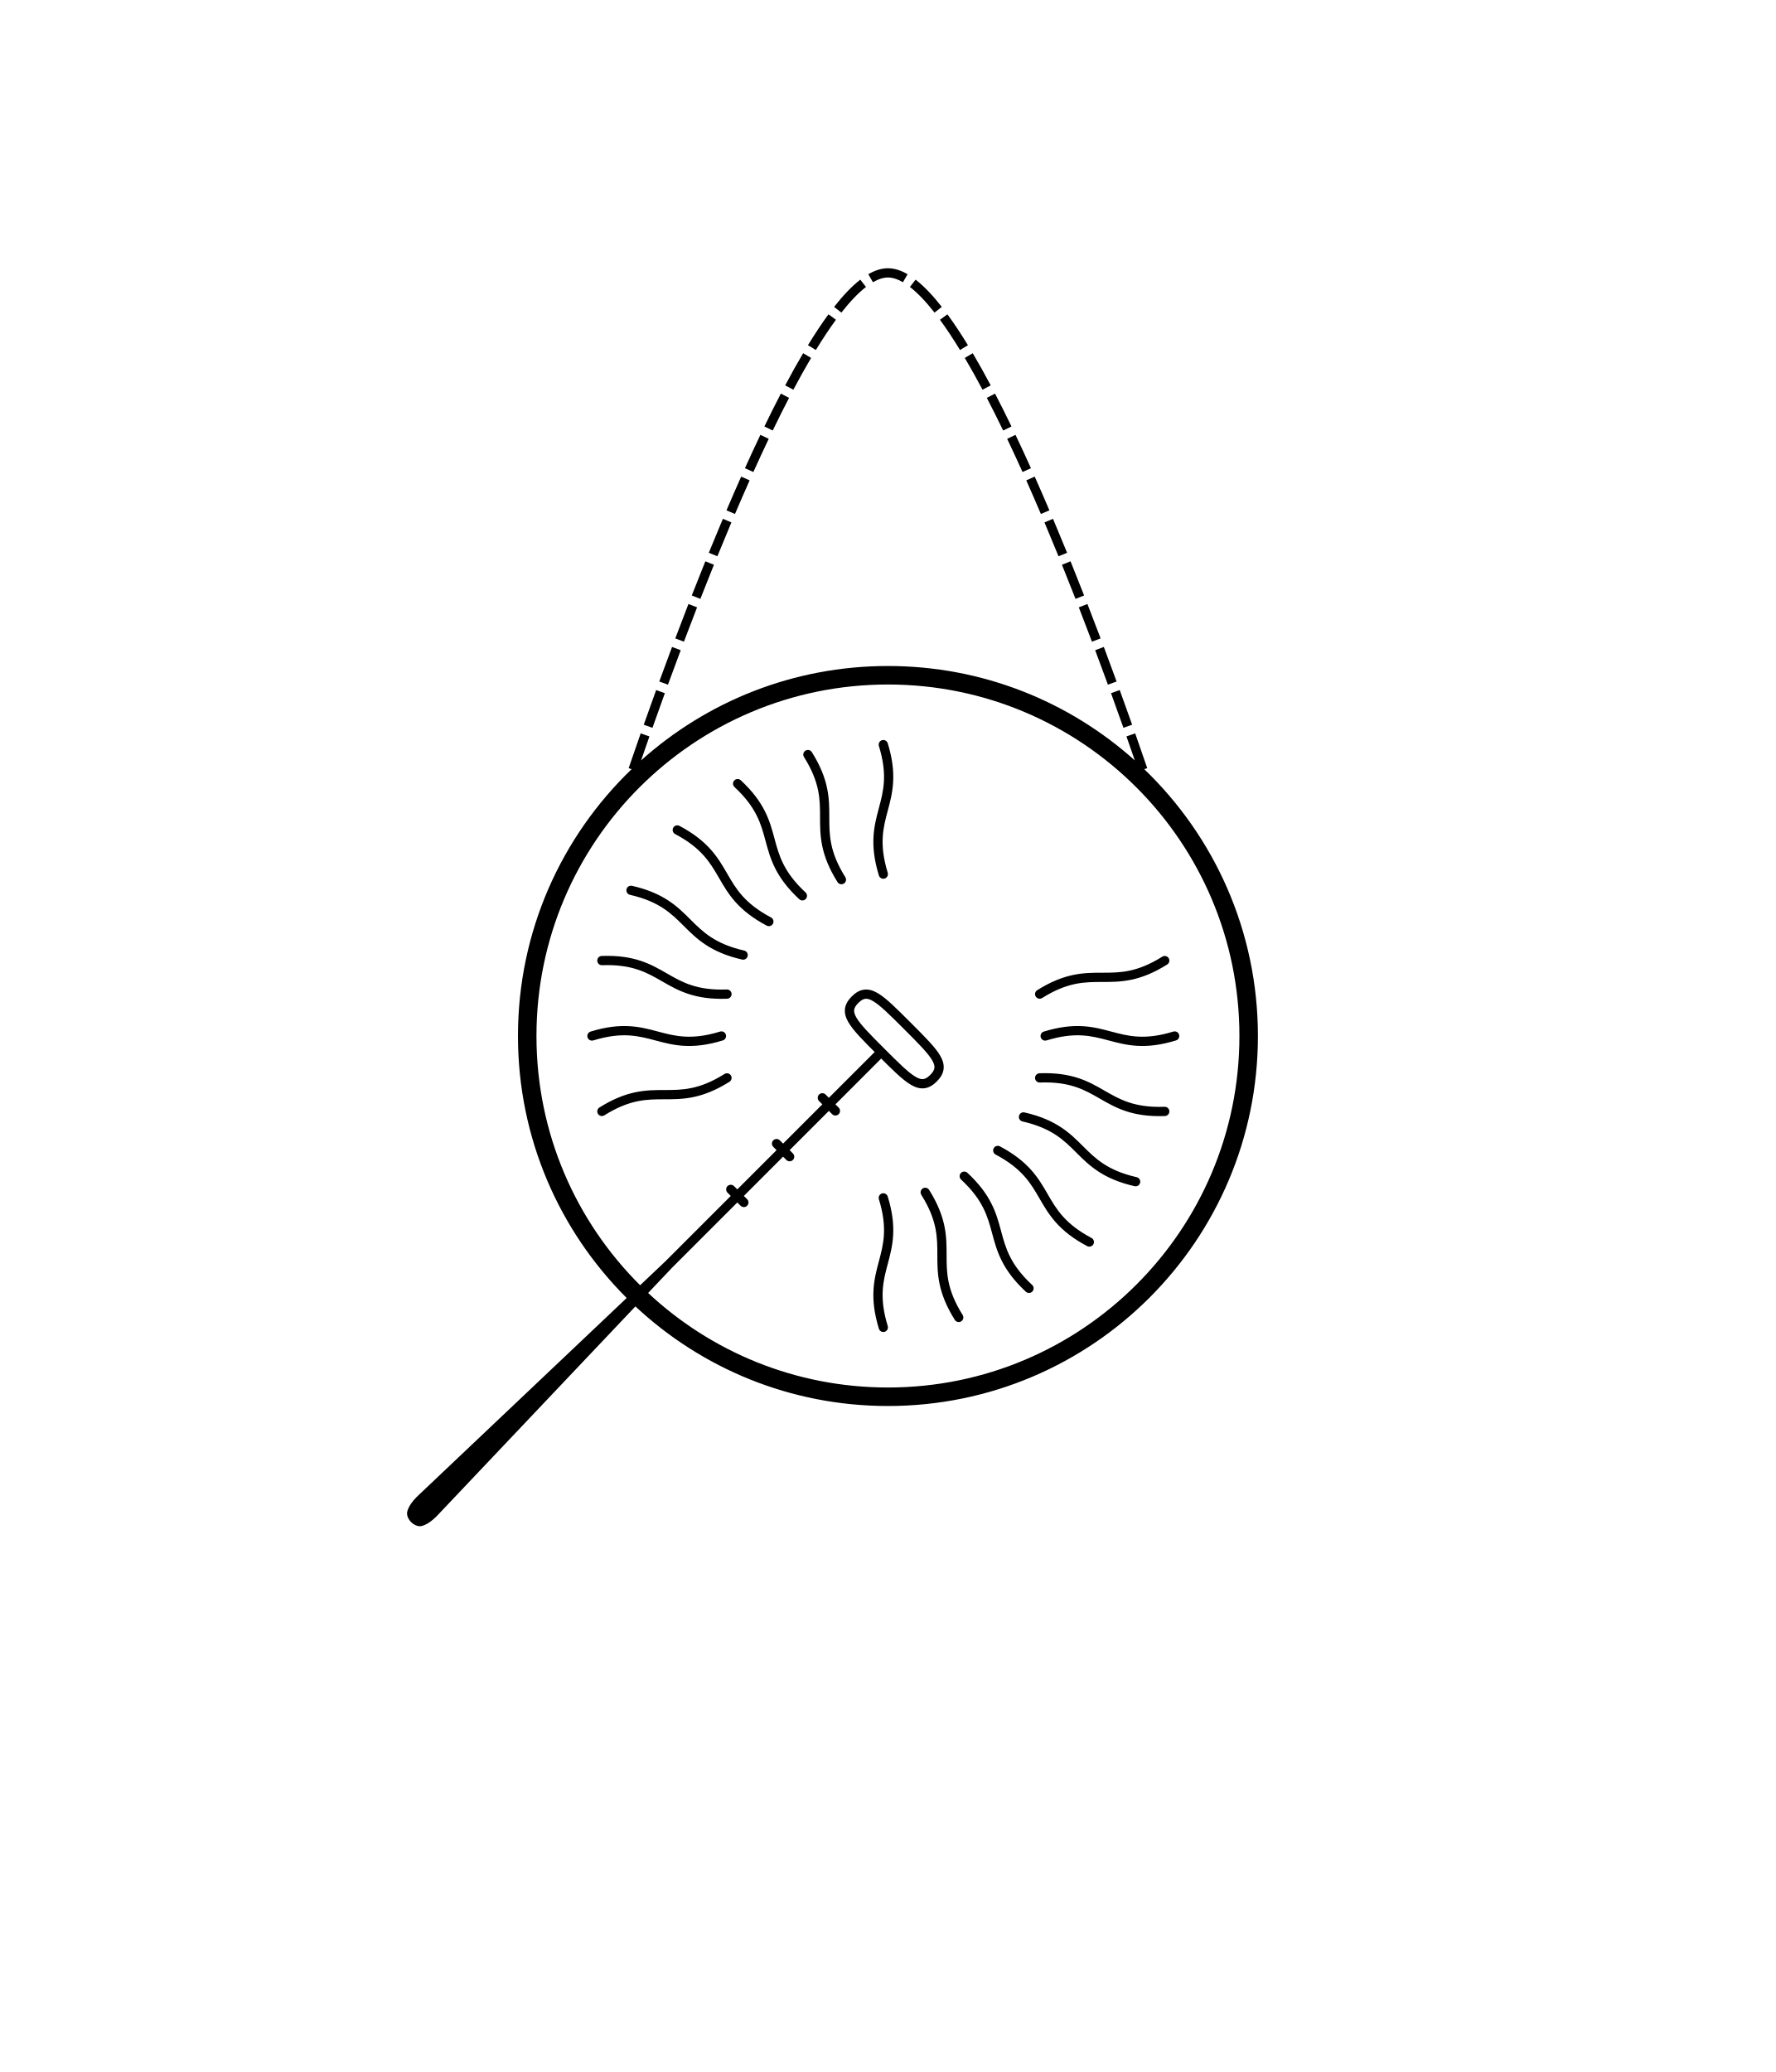
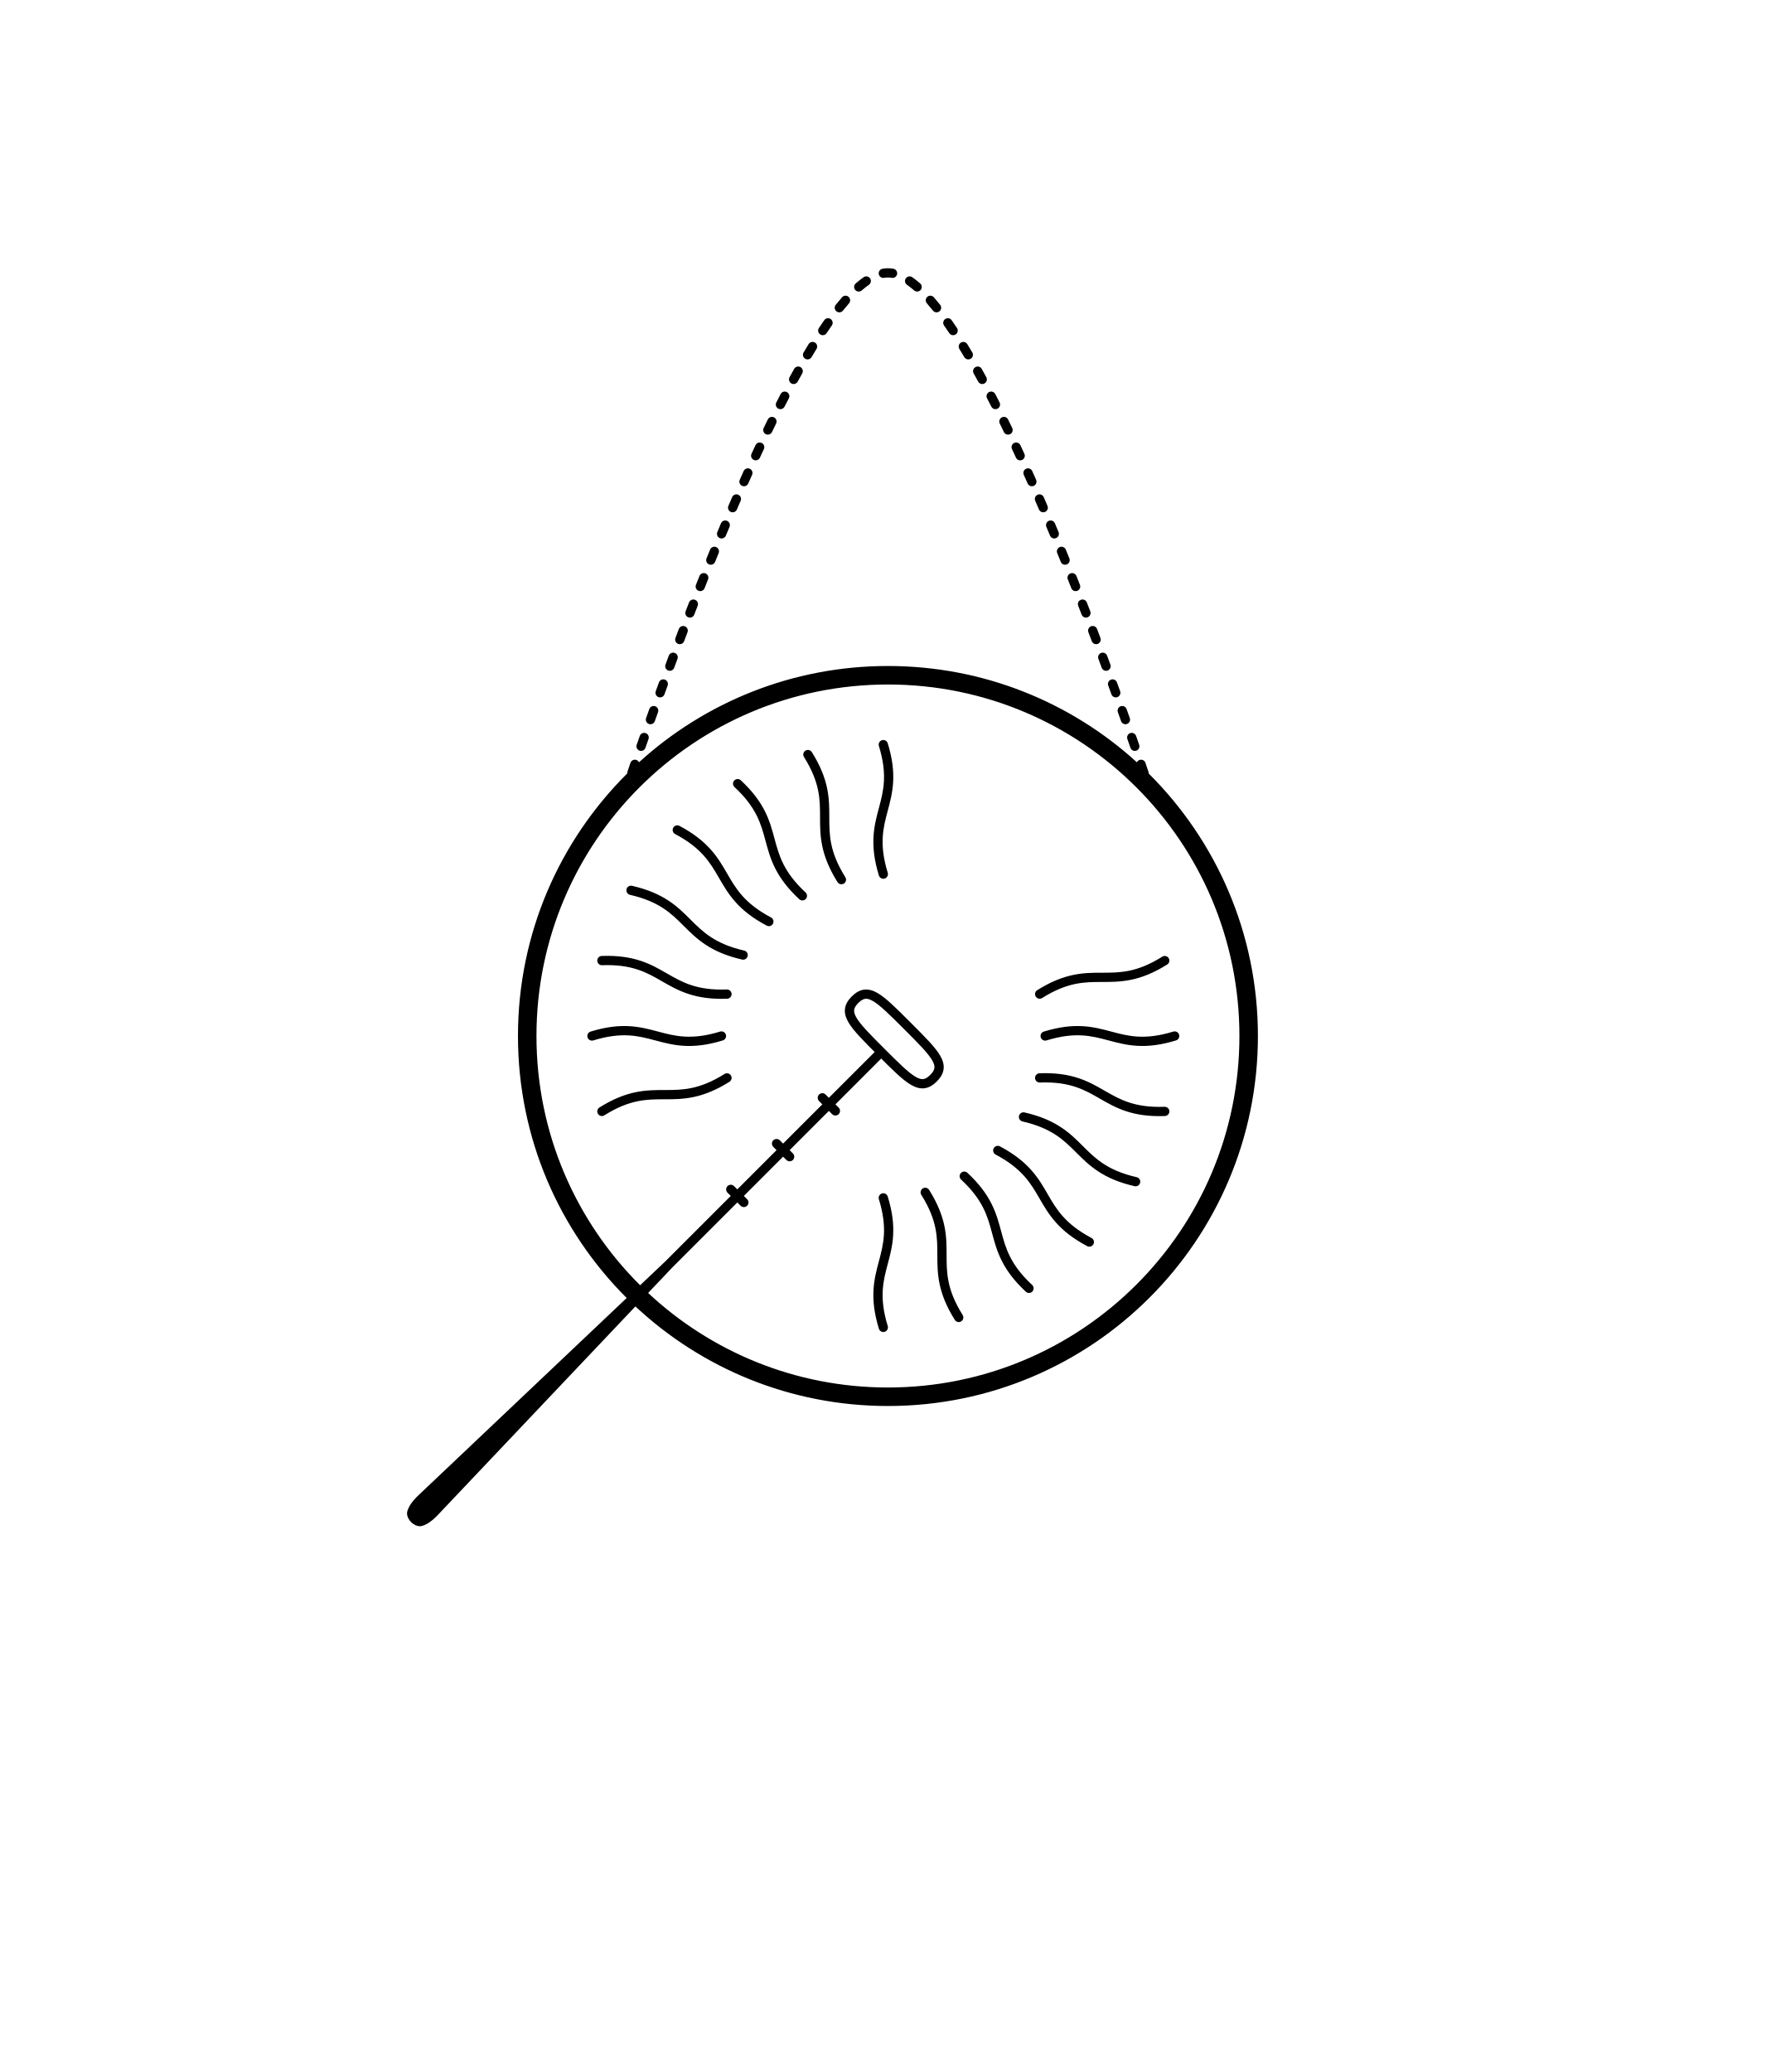
<svg xmlns="http://www.w3.org/2000/svg" width="192" height="224" viewBox="0 0 192 224" fill="none">
-   <path fill-rule="evenodd" clip-rule="evenodd" d="M96 30C95.517 30 94.978 30.163 94.378 30.511L93.877 29.645C94.578 29.238 95.291 29 96 29C96.709 29 97.422 29.238 98.124 29.645L97.622 30.511C97.022 30.163 96.483 30 96 30ZM101.036 33.795C100.104 32.607 99.213 31.67 98.376 31.023L98.988 30.232C99.914 30.948 100.863 31.954 101.823 33.178L101.036 33.795ZM93.624 31.023C92.787 31.67 91.896 32.607 90.964 33.795L90.177 33.178C91.137 31.954 92.086 30.948 93.012 30.232L93.624 31.023ZM103.794 37.839C103.059 36.635 102.333 35.538 101.623 34.57L102.429 33.979C103.16 34.974 103.901 36.096 104.648 37.318L103.794 37.839ZM90.377 34.57C89.667 35.538 88.941 36.635 88.206 37.839L87.353 37.318C88.099 36.096 88.84 34.974 89.571 33.979L90.377 34.57ZM106.227 42.131C105.585 40.922 104.944 39.772 104.308 38.695L105.169 38.187C105.814 39.278 106.462 40.442 107.11 41.662L106.227 42.131ZM87.692 38.695C87.056 39.772 86.415 40.922 85.773 42.131L84.89 41.662C85.538 40.442 86.186 39.278 86.831 38.187L87.692 38.695ZM108.458 46.542C107.87 45.327 107.28 44.147 106.691 43.013L107.578 42.552C108.172 43.695 108.767 44.884 109.358 46.106L108.458 46.542ZM85.31 43.013C84.72 44.147 84.13 45.327 83.543 46.542L82.642 46.106C83.234 44.884 83.828 43.695 84.422 42.552L85.31 43.013ZM110.55 51.028C110.001 49.81 109.446 48.611 108.889 47.44L109.791 47.01C110.352 48.188 110.91 49.394 111.461 50.617L110.55 51.028ZM83.112 47.44C82.554 48.611 82 49.81 81.45 51.028L80.539 50.617C81.091 49.394 81.648 48.188 82.209 47.01L83.112 47.44ZM112.537 55.565C112.017 54.345 111.489 53.131 110.955 51.932L111.868 51.525C112.405 52.729 112.935 53.948 113.457 55.173L112.537 55.565ZM81.046 51.932C80.511 53.131 79.983 54.345 79.463 55.565L78.543 55.173C79.065 53.948 79.596 52.729 80.132 51.525L81.046 51.932ZM114.442 60.137C113.946 58.919 113.439 57.696 112.924 56.477L113.846 56.087C114.362 57.311 114.87 58.538 115.368 59.76L114.442 60.137ZM79.076 56.477C78.561 57.696 78.055 58.919 77.559 60.137L76.632 59.76C77.13 58.538 77.638 57.311 78.155 56.087L79.076 56.477ZM116.279 64.742C115.804 63.527 115.315 62.295 114.814 61.056L115.741 60.681C116.243 61.925 116.734 63.16 117.21 64.377L116.279 64.742ZM77.186 61.056C76.685 62.295 76.196 63.527 75.721 64.742L74.79 64.377C75.266 63.16 75.757 61.925 76.259 60.681L77.186 61.056ZM118.057 69.37C117.601 68.162 117.127 66.922 116.636 65.659L117.568 65.297C118.06 66.563 118.536 67.806 118.993 69.016L118.057 69.37ZM75.364 65.659C74.873 66.922 74.399 68.162 73.943 69.37L73.008 69.016C73.464 67.806 73.94 66.563 74.432 65.297L75.364 65.659ZM119.783 74.018C119.348 72.829 118.888 71.582 118.404 70.292L119.341 69.941C119.825 71.234 120.287 72.483 120.722 73.675L119.783 74.018ZM73.596 70.292C73.112 71.582 72.652 72.829 72.217 74.018L71.278 73.675C71.713 72.483 72.175 71.234 72.66 69.941L73.596 70.292ZM121.459 78.682C121.052 77.531 120.604 76.276 120.119 74.941L121.059 74.6C121.545 75.938 121.994 77.195 122.402 78.348L121.459 78.682ZM71.881 74.941C71.397 76.276 70.948 77.531 70.541 78.682L69.598 78.348C70.006 77.195 70.456 75.938 70.941 74.6L71.881 74.941ZM136 112C136 100.666 131.286 90.433 123.711 83.154L124.034 83.044C123.685 82.021 123.246 80.75 122.731 79.282L121.787 79.614C122.122 80.565 122.423 81.434 122.689 82.205C115.61 75.859 106.256 72 96 72C85.745 72 76.39 75.859 69.311 82.205C69.577 81.434 69.879 80.565 70.213 79.614L69.269 79.282C68.754 80.75 68.315 82.021 67.966 83.044L68.289 83.154C60.714 90.433 56 100.666 56 112C56 123.065 60.493 133.081 67.754 140.323L45.066 161.816C44.006 162.877 44.006 163.584 44.006 163.584C44.006 164.291 44.713 164.998 45.42 164.998C45.42 164.998 46.127 164.998 47.188 163.937L68.697 141.233C75.846 147.912 85.445 152 96 152C118.092 152 136 134.091 136 112ZM70.073 139.781C76.862 146.12 85.978 150 96 150C116.987 150 134 132.987 134 112C134 91.013 116.987 74 96 74C75.013 74 58 91.013 58 112C58 122.532 62.285 132.064 69.207 138.946L71.937 136.36L79.008 129.289L78.654 128.936C78.459 128.74 78.459 128.424 78.654 128.228C78.85 128.033 79.166 128.033 79.362 128.228L79.715 128.582L83.958 124.339L83.604 123.986C83.409 123.791 83.409 123.474 83.604 123.279C83.799 123.083 84.116 123.083 84.311 123.279L84.665 123.632L88.907 119.39L88.554 119.036C88.359 118.841 88.359 118.524 88.554 118.329C88.749 118.134 89.066 118.134 89.261 118.329L89.614 118.682L94.564 113.733L95.271 114.44L90.322 119.39L90.675 119.743C90.87 119.938 90.87 120.255 90.675 120.45C90.48 120.646 90.163 120.646 89.968 120.45L89.614 120.097L85.372 124.339L85.725 124.693C85.921 124.888 85.921 125.205 85.725 125.4C85.53 125.595 85.214 125.595 85.018 125.4L84.665 125.046L80.422 129.289L80.776 129.643C80.971 129.838 80.971 130.155 80.776 130.35C80.581 130.545 80.264 130.545 80.069 130.35L79.715 129.996L72.644 137.067L70.073 139.781ZM64.808 119.729C64.574 119.876 64.503 120.184 64.65 120.418C64.797 120.652 65.105 120.723 65.339 120.576C66.734 119.701 67.884 119.273 68.909 119.06C69.94 118.845 70.862 118.842 71.836 118.841L71.852 118.841C72.814 118.84 73.827 118.839 74.965 118.601C76.116 118.361 77.376 117.885 78.862 116.953C79.096 116.806 79.167 116.497 79.02 116.263C78.873 116.03 78.565 115.959 78.331 116.106C76.936 116.981 75.786 117.409 74.761 117.622C73.73 117.837 72.808 117.84 71.834 117.841L71.818 117.841C70.856 117.842 69.843 117.843 68.705 118.081C67.554 118.32 66.293 118.797 64.808 119.729ZM63.853 111.522C63.589 111.603 63.441 111.883 63.522 112.147C63.604 112.411 63.883 112.559 64.147 112.478C65.721 111.994 66.943 111.878 67.988 111.937C69.039 111.996 69.931 112.232 70.871 112.483L70.887 112.487C71.817 112.735 72.796 112.996 73.957 113.062C75.13 113.128 76.471 112.994 78.147 112.478C78.411 112.397 78.559 112.117 78.478 111.853C78.397 111.589 78.117 111.441 77.853 111.522C76.28 112.006 75.058 112.122 74.013 112.063C72.961 112.004 72.07 111.768 71.129 111.517L71.113 111.513L71.113 111.512C70.184 111.265 69.205 111.004 68.044 110.938C66.87 110.872 65.53 111.006 63.853 111.522ZM65.055 103.347C64.779 103.357 64.564 103.589 64.574 103.865C64.584 104.141 64.816 104.357 65.092 104.347C66.737 104.286 67.948 104.491 68.942 104.818C69.942 105.147 70.742 105.606 71.585 106.092L71.6 106.1L71.6 106.1C72.433 106.58 73.312 107.086 74.416 107.449C75.532 107.817 76.862 108.035 78.615 107.97C78.891 107.96 79.106 107.728 79.096 107.452C79.086 107.176 78.854 106.961 78.578 106.971C76.933 107.031 75.722 106.827 74.728 106.5C73.728 106.17 72.928 105.711 72.085 105.225L72.07 105.217C71.237 104.737 70.358 104.232 69.254 103.868C68.138 103.5 66.808 103.283 65.055 103.347ZM68.332 95.763C68.063 95.701 67.795 95.869 67.733 96.138C67.671 96.407 67.84 96.676 68.109 96.737C69.714 97.105 70.83 97.615 71.705 98.189C72.586 98.766 73.24 99.416 73.929 100.104L73.941 100.115L73.941 100.116C74.622 100.795 75.339 101.511 76.312 102.147C77.295 102.792 78.523 103.346 80.233 103.737C80.502 103.799 80.77 103.631 80.832 103.361C80.894 103.092 80.725 102.824 80.456 102.763C78.851 102.395 77.735 101.884 76.86 101.311C75.979 100.734 75.325 100.084 74.636 99.396L74.624 99.384C73.943 98.705 73.226 97.989 72.253 97.352C71.27 96.708 70.042 96.154 68.332 95.763ZM73.46 89.284C73.216 89.155 72.914 89.248 72.784 89.492C72.655 89.736 72.748 90.039 72.992 90.168C74.448 90.938 75.394 91.72 76.091 92.501C76.792 93.286 77.255 94.084 77.743 94.926L77.752 94.941C78.234 95.773 78.741 96.65 79.516 97.517C80.299 98.394 81.342 99.247 82.892 100.067C83.136 100.197 83.439 100.104 83.568 99.859C83.697 99.615 83.604 99.313 83.36 99.184C81.905 98.413 80.959 97.631 80.261 96.851C79.56 96.065 79.097 95.268 78.609 94.425L78.601 94.411C78.119 93.579 77.611 92.702 76.837 91.835C76.053 90.958 75.01 90.105 73.46 89.284ZM95.353 129.022C95.617 128.941 95.897 129.089 95.978 129.353C96.494 131.029 96.628 132.37 96.562 133.544C96.496 134.704 96.235 135.684 95.987 136.613L95.983 136.629C95.732 137.57 95.496 138.461 95.437 139.512C95.378 140.557 95.494 141.779 95.978 143.353C96.059 143.617 95.911 143.897 95.647 143.978C95.383 144.059 95.103 143.911 95.022 143.647C94.507 141.971 94.372 140.63 94.439 139.456C94.504 138.296 94.765 137.316 95.013 136.387L95.017 136.371C95.268 135.43 95.504 134.539 95.564 133.487C95.622 132.442 95.507 131.221 95.022 129.647C94.941 129.383 95.089 129.103 95.353 129.022ZM95.353 80.022C95.617 79.941 95.897 80.089 95.978 80.353C96.494 82.029 96.628 83.37 96.562 84.544C96.496 85.704 96.235 86.683 95.988 87.613L95.987 87.613L95.983 87.629C95.732 88.57 95.496 89.461 95.437 90.512C95.378 91.557 95.494 92.779 95.978 94.353C96.059 94.617 95.911 94.897 95.647 94.978C95.383 95.059 95.103 94.911 95.022 94.647C94.507 92.971 94.372 91.63 94.439 90.456C94.504 89.296 94.765 88.316 95.013 87.387L95.017 87.371C95.268 86.43 95.504 85.539 95.564 84.487C95.622 83.442 95.507 82.221 95.022 80.647C94.941 80.383 95.089 80.103 95.353 80.022ZM87.771 81.308C87.624 81.074 87.316 81.003 87.082 81.15C86.848 81.296 86.777 81.605 86.924 81.839C87.799 83.234 88.227 84.384 88.441 85.409C88.656 86.439 88.658 87.362 88.659 88.335L88.659 88.352C88.66 89.314 88.662 90.327 88.899 91.465C89.139 92.616 89.615 93.876 90.547 95.362C90.694 95.596 91.003 95.666 91.237 95.52C91.471 95.373 91.541 95.064 91.394 94.831C90.519 93.436 90.091 92.285 89.878 91.261C89.663 90.23 89.66 89.308 89.659 88.334L89.659 88.318C89.658 87.356 89.657 86.342 89.42 85.204C89.18 84.053 88.703 82.793 87.771 81.308ZM99.764 128.48C99.998 128.333 100.306 128.404 100.453 128.638C101.385 130.124 101.862 131.384 102.102 132.535C102.339 133.673 102.34 134.686 102.341 135.648L102.341 135.665C102.343 136.638 102.345 137.56 102.56 138.591C102.773 139.616 103.202 140.766 104.077 142.161C104.223 142.395 104.153 142.703 103.919 142.85C103.685 142.997 103.376 142.926 103.23 142.692C102.297 141.207 101.821 139.946 101.581 138.795C101.344 137.657 101.343 136.644 101.341 135.682L101.341 135.666C101.34 134.692 101.338 133.77 101.123 132.739C100.909 131.714 100.481 130.564 99.606 129.169C99.459 128.935 99.53 128.627 99.764 128.48ZM80.091 84.354C79.888 84.166 79.572 84.177 79.384 84.38C79.196 84.582 79.208 84.898 79.41 85.086C80.616 86.207 81.327 87.207 81.799 88.142C82.273 89.082 82.514 89.972 82.767 90.912L82.772 90.928C83.022 91.857 83.285 92.835 83.809 93.873C84.339 94.923 85.125 96.017 86.41 97.211C86.612 97.399 86.929 97.387 87.117 97.185C87.305 96.983 87.293 96.666 87.091 96.478C85.885 95.358 85.173 94.357 84.702 93.423C84.227 92.483 83.986 91.593 83.733 90.652L83.729 90.636C83.479 89.708 83.215 88.729 82.692 87.691C82.162 86.642 81.376 85.548 80.091 84.354ZM103.884 126.815C104.072 126.613 104.388 126.601 104.591 126.789C105.876 127.983 106.662 129.077 107.192 130.127C107.715 131.164 107.979 132.143 108.229 133.072L108.229 133.072L108.233 133.088C108.486 134.028 108.727 134.918 109.202 135.858C109.673 136.792 110.384 137.793 111.591 138.913C111.793 139.101 111.805 139.418 111.617 139.62C111.429 139.822 111.112 139.834 110.91 139.646C109.625 138.452 108.839 137.358 108.309 136.309C107.785 135.271 107.522 134.292 107.272 133.363L107.267 133.348C107.014 132.407 106.773 131.517 106.299 130.577C105.827 129.643 105.116 128.642 103.91 127.522C103.708 127.334 103.696 127.017 103.884 126.815ZM107.433 124.14C107.562 123.896 107.865 123.803 108.109 123.932C109.659 124.753 110.701 125.606 111.485 126.483C112.259 127.35 112.767 128.227 113.249 129.059L113.257 129.074C113.745 129.916 114.208 130.714 114.91 131.499C115.607 132.279 116.553 133.062 118.008 133.832C118.252 133.961 118.345 134.264 118.216 134.508C118.087 134.752 117.784 134.845 117.54 134.716C115.99 133.895 114.947 133.042 114.164 132.165C113.39 131.298 112.882 130.421 112.4 129.589L112.392 129.575C111.904 128.732 111.441 127.935 110.739 127.149C110.042 126.369 109.096 125.587 107.641 124.816C107.397 124.687 107.304 124.384 107.433 124.14ZM110.168 120.638C110.23 120.369 110.498 120.201 110.767 120.263C112.477 120.654 113.705 121.208 114.688 121.852C115.661 122.489 116.378 123.205 117.059 123.884L117.071 123.896C117.76 124.584 118.414 125.234 119.295 125.811C120.17 126.384 121.287 126.895 122.892 127.263C123.161 127.324 123.329 127.592 123.267 127.861C123.206 128.131 122.938 128.299 122.668 128.237C120.959 127.846 119.731 127.292 118.747 126.647C117.775 126.011 117.057 125.295 116.376 124.615L116.365 124.604C115.675 123.916 115.022 123.266 114.14 122.689C113.265 122.115 112.149 121.605 110.544 121.237C110.275 121.176 110.107 120.907 110.168 120.638ZM111.904 116.547C111.894 116.272 112.11 116.04 112.386 116.029C114.138 115.965 115.468 116.183 116.585 116.55C117.689 116.914 118.567 117.419 119.401 117.899L119.415 117.908C120.259 118.393 121.058 118.852 122.059 119.182C123.053 119.509 124.263 119.713 125.909 119.653C126.184 119.643 126.416 119.858 126.427 120.134C126.437 120.41 126.221 120.642 125.945 120.652C124.192 120.717 122.863 120.499 121.746 120.132C120.642 119.768 119.764 119.262 118.93 118.782L118.916 118.774C118.072 118.288 117.272 117.829 116.272 117.5C115.278 117.173 114.068 116.968 112.422 117.029C112.146 117.039 111.914 116.823 111.904 116.547ZM112.522 112.147C112.441 111.883 112.589 111.603 112.853 111.522C114.53 111.006 115.87 110.872 117.044 110.938C118.205 111.004 119.184 111.265 120.113 111.513L120.129 111.517C121.07 111.768 121.961 112.004 123.013 112.063C124.058 112.122 125.28 112.006 126.853 111.522C127.117 111.441 127.397 111.589 127.478 111.853C127.559 112.117 127.411 112.397 127.147 112.478C125.471 112.994 124.13 113.128 122.957 113.062C121.796 112.996 120.817 112.735 119.887 112.487L119.871 112.483C118.931 112.232 118.039 111.996 116.988 111.937C115.943 111.878 114.721 111.994 113.147 112.478C112.883 112.559 112.604 112.411 112.522 112.147ZM111.98 107.736C111.834 107.502 111.904 107.194 112.138 107.047C113.624 106.115 114.884 105.638 116.035 105.398C117.173 105.161 118.186 105.16 119.148 105.159L119.165 105.159C120.138 105.158 121.06 105.155 122.092 104.94C123.116 104.727 124.266 104.299 125.661 103.424C125.895 103.277 126.204 103.347 126.35 103.581C126.497 103.815 126.426 104.124 126.192 104.271C124.707 105.203 123.447 105.679 122.296 105.919C121.158 106.156 120.144 106.158 119.182 106.159L119.166 106.159C118.192 106.16 117.27 106.162 116.239 106.377C115.215 106.591 114.064 107.019 112.67 107.894C112.436 108.041 112.127 107.97 111.98 107.736ZM95.625 113.379C94.845 112.599 94.199 111.953 93.686 111.396C93.17 110.837 92.811 110.392 92.592 110.016C92.375 109.643 92.321 109.385 92.347 109.181C92.372 108.978 92.487 108.739 92.796 108.429C93.106 108.12 93.345 108.005 93.548 107.98C93.752 107.954 94.01 108.008 94.383 108.225C94.759 108.444 95.204 108.803 95.763 109.319C96.32 109.832 96.966 110.478 97.746 111.258C98.526 112.038 99.172 112.684 99.686 113.241C100.201 113.8 100.56 114.245 100.779 114.621C100.997 114.994 101.05 115.252 101.024 115.456C100.999 115.659 100.884 115.898 100.575 116.208C100.265 116.517 100.026 116.632 99.823 116.657C99.62 116.683 99.361 116.63 98.988 116.412C98.612 116.193 98.167 115.834 97.608 115.319C97.051 114.805 96.405 114.159 95.625 113.379ZM92.089 107.722C91.692 108.12 91.418 108.553 91.355 109.057C91.292 109.56 91.451 110.044 91.728 110.52C92.004 110.993 92.423 111.502 92.95 112.074C93.479 112.647 94.139 113.307 94.911 114.08L94.918 114.086L94.924 114.093L94.925 114.093C95.697 114.866 96.357 115.525 96.93 116.054C97.502 116.581 98.011 117 98.484 117.276C98.96 117.553 99.444 117.712 99.947 117.65C100.451 117.586 100.884 117.312 101.282 116.915C101.679 116.517 101.954 116.084 102.017 115.58C102.079 115.077 101.921 114.593 101.643 114.117C101.367 113.644 100.948 113.135 100.421 112.563C99.892 111.99 99.232 111.33 98.46 110.557L98.453 110.551L98.447 110.544L98.447 110.544C97.674 109.772 97.014 109.112 96.441 108.583C95.869 108.056 95.36 107.637 94.887 107.361C94.411 107.084 93.927 106.925 93.424 106.988C92.92 107.051 92.487 107.325 92.089 107.722Z" fill="black" />
+   <path fill-rule="evenodd" clip-rule="evenodd" d="M96 30C95.867 30 95.73 30.012 95.589 30.037C95.317 30.086 95.057 29.904 95.009 29.632C94.961 29.36 95.142 29.101 95.414 29.053C95.61 29.018 95.805 29 96 29C96.195 29 96.391 29.018 96.586 29.053C96.858 29.101 97.039 29.36 96.991 29.632C96.943 29.904 96.683 30.086 96.411 30.037C96.27 30.012 96.133 30 96 30ZM97.934 30.094C98.092 29.867 98.404 29.811 98.63 29.969C98.915 30.167 99.2 30.393 99.487 30.643C99.694 30.825 99.715 31.141 99.534 31.349C99.352 31.556 99.036 31.578 98.828 31.396C98.565 31.166 98.309 30.964 98.059 30.79C97.832 30.632 97.776 30.32 97.934 30.094ZM94.066 30.094C94.224 30.32 94.168 30.632 93.941 30.79C93.691 30.964 93.435 31.166 93.172 31.396C92.965 31.578 92.649 31.556 92.467 31.349C92.285 31.141 92.306 30.825 92.514 30.643C92.8 30.393 93.085 30.167 93.37 29.969C93.597 29.811 93.908 29.867 94.066 30.094ZM100.256 32.09C100.464 31.908 100.78 31.929 100.962 32.137C101.189 32.396 101.417 32.669 101.646 32.955C101.818 33.17 101.783 33.485 101.568 33.657C101.352 33.83 101.038 33.795 100.865 33.58C100.644 33.304 100.426 33.043 100.21 32.796C100.028 32.588 100.049 32.272 100.256 32.09ZM91.744 32.09C91.952 32.272 91.972 32.588 91.791 32.796C91.574 33.043 91.356 33.304 91.135 33.58C90.963 33.795 90.648 33.83 90.432 33.657C90.217 33.485 90.182 33.17 90.355 32.955C90.584 32.669 90.811 32.396 91.038 32.137C91.22 31.929 91.536 31.908 91.744 32.09ZM102.19 34.493C102.416 34.335 102.727 34.389 102.886 34.615C103.078 34.889 103.271 35.171 103.464 35.46C103.617 35.69 103.555 36 103.326 36.154C103.096 36.307 102.785 36.245 102.632 36.015C102.443 35.732 102.255 35.457 102.068 35.19C101.909 34.964 101.964 34.652 102.19 34.493ZM89.811 34.493C90.037 34.652 90.091 34.964 89.933 35.19C89.745 35.457 89.557 35.732 89.368 36.015C89.215 36.245 88.904 36.307 88.675 36.154C88.445 36 88.383 35.69 88.536 35.46C88.729 35.171 88.922 34.889 89.114 34.615C89.273 34.389 89.585 34.335 89.811 34.493ZM103.889 37.037C104.124 36.893 104.432 36.967 104.577 37.202C104.757 37.496 104.938 37.795 105.118 38.101C105.259 38.338 105.181 38.645 104.943 38.786C104.705 38.926 104.399 38.848 104.258 38.61C104.08 38.309 103.902 38.014 103.724 37.725C103.58 37.49 103.654 37.182 103.889 37.037ZM88.111 37.037C88.347 37.182 88.42 37.49 88.276 37.725C88.099 38.014 87.921 38.309 87.742 38.61C87.602 38.848 87.295 38.926 87.057 38.786C86.82 38.645 86.741 38.338 86.882 38.101C87.063 37.795 87.243 37.496 87.424 37.202C87.568 36.967 87.876 36.893 88.111 37.037ZM105.461 39.688C105.702 39.553 106.006 39.639 106.141 39.881C106.305 40.175 106.47 40.474 106.635 40.778C106.767 41.02 106.677 41.324 106.434 41.456C106.192 41.587 105.888 41.498 105.756 41.255C105.593 40.955 105.43 40.66 105.268 40.368C105.133 40.127 105.219 39.822 105.461 39.688ZM86.54 39.688C86.781 39.822 86.867 40.127 86.733 40.368C86.57 40.66 86.407 40.955 86.244 41.255C86.112 41.498 85.808 41.587 85.566 41.456C85.323 41.324 85.233 41.02 85.365 40.778C85.53 40.474 85.695 40.175 85.859 39.881C85.994 39.639 86.299 39.553 86.54 39.688ZM106.929 42.387C107.174 42.26 107.476 42.355 107.603 42.6C107.758 42.899 107.914 43.202 108.069 43.507C108.194 43.753 108.096 44.054 107.85 44.179C107.604 44.304 107.303 44.206 107.178 43.96C107.024 43.658 106.87 43.358 106.715 43.061C106.588 42.816 106.684 42.514 106.929 42.387ZM85.071 42.387C85.317 42.514 85.412 42.816 85.285 43.061C85.131 43.358 84.977 43.658 84.822 43.96C84.697 44.206 84.396 44.304 84.15 44.179C83.904 44.054 83.806 43.753 83.931 43.507C84.087 43.202 84.242 42.899 84.397 42.6C84.525 42.355 84.826 42.26 85.071 42.387ZM108.32 45.12C108.568 44.998 108.867 45.1 108.989 45.349C109.138 45.654 109.288 45.961 109.437 46.27C109.557 46.519 109.453 46.818 109.204 46.938C108.955 47.058 108.656 46.954 108.536 46.705C108.388 46.397 108.239 46.092 108.091 45.789C107.969 45.541 108.072 45.241 108.32 45.12ZM83.681 45.12C83.928 45.241 84.031 45.541 83.909 45.789C83.761 46.092 83.612 46.397 83.464 46.705C83.344 46.954 83.045 47.058 82.796 46.938C82.548 46.818 82.443 46.519 82.563 46.27C82.712 45.961 82.862 45.654 83.011 45.349C83.133 45.1 83.433 44.998 83.681 45.12ZM109.653 47.885C109.904 47.768 110.201 47.876 110.318 48.126C110.463 48.435 110.607 48.746 110.751 49.059C110.866 49.309 110.757 49.606 110.506 49.722C110.255 49.838 109.958 49.728 109.843 49.477C109.699 49.167 109.556 48.857 109.412 48.55C109.295 48.3 109.403 48.002 109.653 47.885ZM82.347 47.885C82.597 48.002 82.705 48.3 82.588 48.55C82.444 48.857 82.301 49.167 82.157 49.477C82.042 49.728 81.745 49.838 81.494 49.722C81.243 49.606 81.134 49.309 81.249 49.059C81.393 48.746 81.538 48.435 81.682 48.126C81.799 47.876 82.097 47.768 82.347 47.885ZM110.94 50.675C111.191 50.562 111.487 50.674 111.6 50.926C111.74 51.238 111.88 51.551 112.019 51.865C112.131 52.118 112.017 52.413 111.765 52.525C111.513 52.637 111.217 52.523 111.105 52.271C110.967 51.958 110.828 51.646 110.688 51.336C110.575 51.084 110.688 50.788 110.94 50.675ZM81.061 50.675C81.313 50.788 81.425 51.084 81.312 51.336C81.173 51.646 81.034 51.958 80.895 52.271C80.783 52.523 80.488 52.637 80.235 52.525C79.983 52.413 79.869 52.118 79.981 51.865C80.12 51.551 80.26 51.238 80.4 50.926C80.513 50.674 80.809 50.562 81.061 50.675ZM112.185 53.483C112.439 53.374 112.733 53.49 112.843 53.743C112.979 54.057 113.114 54.372 113.249 54.687C113.358 54.94 113.241 55.234 112.987 55.343C112.733 55.452 112.439 55.334 112.33 55.081C112.196 54.767 112.061 54.454 111.925 54.141C111.815 53.888 111.932 53.593 112.185 53.483ZM79.815 53.483C80.068 53.593 80.185 53.888 80.075 54.141C79.939 54.454 79.804 54.767 79.67 55.081C79.561 55.334 79.267 55.452 79.013 55.343C78.76 55.234 78.642 54.94 78.751 54.687C78.886 54.372 79.021 54.057 79.157 53.743C79.267 53.49 79.562 53.374 79.815 53.483ZM78.604 56.307C78.859 56.414 78.978 56.707 78.871 56.962C78.74 57.276 78.608 57.59 78.478 57.904C78.371 58.159 78.079 58.28 77.824 58.174C77.569 58.068 77.448 57.775 77.554 57.52C77.685 57.205 77.817 56.889 77.95 56.575C78.056 56.32 78.35 56.2 78.604 56.307ZM113.396 56.307C113.651 56.2 113.944 56.32 114.051 56.575C114.183 56.889 114.315 57.205 114.446 57.52C114.552 57.775 114.431 58.068 114.176 58.174C113.921 58.28 113.629 58.159 113.523 57.904C113.392 57.59 113.261 57.276 113.129 56.962C113.022 56.707 113.141 56.414 113.396 56.307ZM114.576 59.143C114.832 59.039 115.124 59.161 115.228 59.417C115.357 59.734 115.486 60.05 115.614 60.365C115.717 60.621 115.594 60.913 115.338 61.016C115.082 61.12 114.79 60.996 114.687 60.741C114.559 60.426 114.431 60.111 114.302 59.795C114.198 59.54 114.32 59.248 114.576 59.143ZM77.424 59.143C77.68 59.248 77.802 59.54 77.698 59.795C77.569 60.111 77.441 60.426 77.314 60.741C77.21 60.996 76.918 61.12 76.662 61.016C76.406 60.913 76.283 60.621 76.387 60.365C76.514 60.05 76.643 59.734 76.772 59.417C76.877 59.161 77.168 59.039 77.424 59.143ZM76.272 61.99C76.528 62.092 76.653 62.383 76.551 62.639C76.425 62.957 76.299 63.274 76.174 63.589C76.073 63.846 75.782 63.972 75.526 63.871C75.269 63.769 75.143 63.479 75.244 63.222C75.369 62.906 75.495 62.588 75.622 62.27C75.724 62.013 76.015 61.888 76.272 61.99ZM115.729 61.99C115.985 61.888 116.276 62.013 116.378 62.27C116.505 62.588 116.631 62.906 116.756 63.222C116.857 63.479 116.731 63.769 116.475 63.871C116.218 63.972 115.927 63.846 115.826 63.589C115.701 63.274 115.576 62.957 115.449 62.639C115.347 62.383 115.472 62.092 115.729 61.99ZM75.144 64.845C75.401 64.945 75.529 65.234 75.429 65.492C75.304 65.812 75.18 66.132 75.058 66.449C74.959 66.707 74.669 66.835 74.411 66.736C74.154 66.636 74.025 66.347 74.125 66.089C74.248 65.771 74.372 65.451 74.497 65.129C74.597 64.872 74.887 64.745 75.144 64.845ZM116.856 64.845C117.114 64.745 117.403 64.872 117.503 65.129C117.628 65.451 117.752 65.771 117.875 66.089C117.975 66.347 117.846 66.636 117.589 66.736C117.331 66.835 117.042 66.707 116.942 66.449C116.82 66.132 116.696 65.812 116.571 65.492C116.471 65.234 116.599 64.945 116.856 64.845ZM74.04 67.706C74.298 67.804 74.427 68.093 74.329 68.351C74.206 68.676 74.084 68.998 73.963 69.318C73.865 69.576 73.577 69.707 73.318 69.609C73.06 69.511 72.93 69.223 73.027 68.965C73.148 68.644 73.271 68.321 73.394 67.996C73.493 67.738 73.781 67.608 74.04 67.706ZM117.961 67.706C118.219 67.608 118.508 67.738 118.606 67.996C118.729 68.321 118.852 68.644 118.973 68.965C119.071 69.223 118.94 69.511 118.682 69.609C118.424 69.707 118.135 69.576 118.038 69.318C117.917 68.998 117.795 68.676 117.671 68.351C117.573 68.093 117.703 67.805 117.961 67.706ZM72.952 70.587C73.21 70.683 73.342 70.971 73.246 71.23C73.125 71.554 73.006 71.875 72.888 72.192C72.793 72.451 72.505 72.584 72.246 72.488C71.987 72.392 71.855 72.104 71.951 71.846C72.068 71.527 72.188 71.205 72.309 70.881C72.405 70.622 72.693 70.49 72.952 70.587ZM119.049 70.587C119.307 70.49 119.595 70.622 119.692 70.881C119.813 71.205 119.932 71.527 120.05 71.846C120.146 72.105 120.013 72.392 119.754 72.488C119.495 72.584 119.208 72.451 119.112 72.192C118.994 71.875 118.875 71.554 118.754 71.23C118.658 70.971 118.79 70.683 119.049 70.587ZM71.884 73.473C72.143 73.568 72.277 73.855 72.182 74.114C72.065 74.435 71.95 74.752 71.837 75.064C71.743 75.324 71.456 75.458 71.196 75.364C70.937 75.269 70.802 74.983 70.897 74.723C71.01 74.41 71.125 74.093 71.243 73.772C71.337 73.512 71.624 73.379 71.884 73.473ZM120.116 73.473C120.376 73.379 120.663 73.512 120.757 73.772C120.875 74.093 120.99 74.41 121.104 74.723C121.198 74.983 121.064 75.269 120.804 75.364C120.544 75.458 120.258 75.324 120.164 75.064C120.05 74.752 119.935 74.435 119.818 74.114C119.723 73.855 119.857 73.568 120.116 73.473ZM70.84 76.353C71.1 76.447 71.235 76.733 71.142 76.993C71.024 77.323 70.909 77.647 70.796 77.963C70.703 78.223 70.418 78.359 70.157 78.267C69.897 78.174 69.761 77.888 69.854 77.628C69.966 77.311 70.082 76.987 70.2 76.656C70.293 76.396 70.58 76.26 70.84 76.353ZM121.161 76.353C121.421 76.26 121.707 76.396 121.8 76.656C121.918 76.987 122.034 77.311 122.147 77.628C122.239 77.888 122.103 78.174 121.843 78.267C121.583 78.359 121.297 78.223 121.204 77.963C121.092 77.647 120.976 77.323 120.858 76.993C120.765 76.733 120.901 76.447 121.161 76.353ZM69.808 79.257C70.068 79.349 70.206 79.634 70.114 79.895C70 80.221 69.889 80.537 69.783 80.843C69.692 81.104 69.407 81.241 69.146 81.151C68.885 81.06 68.748 80.775 68.838 80.514C68.945 80.208 69.056 79.891 69.17 79.564C69.262 79.303 69.547 79.166 69.808 79.257ZM122.193 79.257C122.453 79.166 122.738 79.303 122.83 79.564C122.944 79.891 123.055 80.208 123.162 80.514C123.253 80.775 123.115 81.06 122.854 81.151C122.593 81.241 122.308 81.104 122.217 80.843C122.111 80.537 122.001 80.221 121.886 79.895C121.795 79.634 121.932 79.349 122.193 79.257ZM68.799 82.155C68.93 82.2 69.03 82.294 69.086 82.409C76.192 75.942 85.635 72 96 72C106.365 72 115.809 75.942 122.914 82.409C122.97 82.294 123.071 82.2 123.201 82.156C123.462 82.066 123.747 82.205 123.836 82.466C123.952 82.805 124.06 83.121 124.16 83.414C124.183 83.481 124.191 83.55 124.185 83.617C131.482 90.863 136 100.904 136 112C136 134.091 118.092 152 96 152C85.445 152 75.846 147.912 68.697 141.233L47.188 163.937C46.127 164.998 45.42 164.998 45.42 164.998C44.713 164.998 44.006 164.291 44.006 163.584C44.006 163.584 44.006 162.877 45.066 161.816L67.754 140.323C60.493 133.081 56 123.065 56 112C56 100.904 60.518 90.863 67.815 83.617C67.81 83.55 67.817 83.481 67.84 83.414C67.94 83.121 68.048 82.805 68.164 82.466C68.254 82.205 68.538 82.066 68.799 82.155ZM70.073 139.781L72.644 137.067L79.715 129.996L80.069 130.35C80.264 130.545 80.581 130.545 80.776 130.35C80.971 130.155 80.971 129.838 80.776 129.643L80.422 129.289L84.665 125.046L85.018 125.4C85.214 125.595 85.53 125.595 85.725 125.4C85.921 125.205 85.921 124.888 85.725 124.693L85.372 124.339L89.614 120.097L89.968 120.45C90.163 120.646 90.48 120.646 90.675 120.45C90.87 120.255 90.87 119.938 90.675 119.743L90.322 119.39L95.271 114.44L94.564 113.733L89.614 118.682L89.261 118.329C89.066 118.134 88.749 118.134 88.554 118.329C88.359 118.524 88.359 118.841 88.554 119.036L88.907 119.39L84.665 123.632L84.311 123.279C84.116 123.083 83.799 123.083 83.604 123.279C83.409 123.474 83.409 123.791 83.604 123.986L83.958 124.339L79.715 128.582L79.362 128.228C79.166 128.033 78.85 128.033 78.654 128.228C78.459 128.424 78.459 128.74 78.654 128.936L79.008 129.289L71.937 136.36L69.207 138.946C62.285 132.064 58 122.532 58 112C58 91.013 75.013 74 96 74C116.987 74 134 91.013 134 112C134 132.987 116.987 150 96 150C85.978 150 76.862 146.12 70.073 139.781ZM64.808 119.729C64.574 119.876 64.503 120.184 64.65 120.418C64.797 120.652 65.105 120.723 65.339 120.576C66.734 119.701 67.884 119.273 68.909 119.06C69.94 118.845 70.862 118.842 71.836 118.841L71.852 118.841C72.814 118.84 73.827 118.839 74.965 118.601C76.116 118.361 77.376 117.885 78.862 116.953C79.096 116.806 79.167 116.497 79.02 116.263C78.873 116.03 78.565 115.959 78.331 116.106C76.936 116.981 75.786 117.409 74.761 117.622C73.73 117.837 72.808 117.84 71.834 117.841L71.818 117.841C70.856 117.842 69.843 117.843 68.705 118.081C67.554 118.32 66.293 118.797 64.808 119.729ZM63.853 111.522C63.589 111.603 63.441 111.883 63.522 112.147C63.604 112.411 63.883 112.559 64.147 112.478C65.721 111.994 66.943 111.878 67.988 111.937C69.039 111.996 69.931 112.232 70.871 112.483L70.887 112.487C71.817 112.735 72.796 112.996 73.957 113.062C75.13 113.128 76.471 112.994 78.147 112.478C78.411 112.397 78.559 112.117 78.478 111.853C78.397 111.589 78.117 111.441 77.853 111.522C76.28 112.006 75.058 112.122 74.013 112.063C72.961 112.004 72.07 111.768 71.129 111.517L71.113 111.513L71.113 111.512C70.184 111.265 69.205 111.004 68.044 110.938C66.87 110.872 65.53 111.006 63.853 111.522ZM65.055 103.347C64.779 103.357 64.564 103.589 64.574 103.865C64.584 104.141 64.816 104.357 65.092 104.347C66.737 104.286 67.948 104.491 68.942 104.818C69.942 105.147 70.742 105.606 71.585 106.092L71.6 106.1C72.433 106.58 73.312 107.086 74.416 107.449C75.532 107.817 76.862 108.035 78.615 107.97C78.891 107.96 79.106 107.728 79.096 107.452C79.086 107.176 78.854 106.961 78.578 106.971C76.933 107.031 75.722 106.827 74.728 106.5C73.728 106.17 72.928 105.711 72.085 105.225L72.07 105.217C71.237 104.737 70.358 104.232 69.254 103.868C68.138 103.5 66.808 103.283 65.055 103.347ZM68.332 95.763C68.063 95.701 67.795 95.869 67.733 96.138C67.671 96.407 67.84 96.676 68.109 96.737C69.714 97.105 70.83 97.615 71.705 98.189C72.586 98.766 73.24 99.416 73.929 100.104L73.941 100.115L73.941 100.116C74.622 100.795 75.339 101.511 76.312 102.147C77.295 102.792 78.523 103.346 80.233 103.737C80.502 103.799 80.77 103.631 80.832 103.361C80.894 103.092 80.725 102.824 80.456 102.763C78.851 102.395 77.735 101.884 76.86 101.311C75.979 100.734 75.325 100.084 74.636 99.396L74.624 99.384L74.624 99.384L74.624 99.384C73.943 98.705 73.226 97.989 72.253 97.352C71.27 96.708 70.042 96.154 68.332 95.763ZM73.46 89.284C73.216 89.155 72.914 89.248 72.784 89.492C72.655 89.736 72.748 90.039 72.992 90.168C74.448 90.938 75.394 91.72 76.091 92.501C76.792 93.286 77.255 94.084 77.743 94.926L77.752 94.941C78.234 95.773 78.741 96.65 79.516 97.517C80.299 98.394 81.342 99.247 82.892 100.067C83.136 100.197 83.439 100.104 83.568 99.859C83.697 99.615 83.604 99.313 83.36 99.184C81.905 98.413 80.959 97.631 80.261 96.851C79.56 96.065 79.097 95.268 78.609 94.425L78.601 94.411C78.119 93.579 77.611 92.702 76.837 91.835C76.053 90.958 75.01 90.105 73.46 89.284ZM95.353 129.022C95.617 128.941 95.897 129.089 95.978 129.353C96.494 131.029 96.628 132.37 96.562 133.544C96.496 134.704 96.235 135.684 95.987 136.613L95.983 136.629C95.732 137.57 95.496 138.461 95.437 139.512C95.378 140.557 95.494 141.779 95.978 143.353C96.059 143.617 95.911 143.897 95.647 143.978C95.383 144.059 95.103 143.911 95.022 143.647C94.507 141.971 94.372 140.63 94.439 139.456C94.504 138.296 94.765 137.316 95.013 136.387L95.017 136.371C95.268 135.43 95.504 134.539 95.564 133.487C95.622 132.442 95.507 131.221 95.022 129.647C94.941 129.383 95.089 129.103 95.353 129.022ZM95.353 80.022C95.617 79.941 95.897 80.089 95.978 80.353C96.494 82.029 96.628 83.37 96.562 84.544C96.496 85.704 96.235 86.683 95.987 87.613L95.983 87.629C95.732 88.57 95.496 89.461 95.437 90.512C95.378 91.557 95.494 92.779 95.978 94.353C96.059 94.617 95.911 94.897 95.647 94.978C95.383 95.059 95.103 94.911 95.022 94.647C94.507 92.971 94.372 91.63 94.439 90.456C94.504 89.296 94.765 88.316 95.013 87.387L95.013 87.387L95.017 87.371C95.268 86.43 95.504 85.539 95.564 84.487C95.622 83.442 95.507 82.221 95.022 80.647C94.941 80.383 95.089 80.103 95.353 80.022ZM87.771 81.308C87.624 81.074 87.316 81.003 87.082 81.15C86.848 81.296 86.777 81.605 86.924 81.839C87.799 83.234 88.227 84.384 88.441 85.409C88.656 86.439 88.658 87.362 88.659 88.335L88.659 88.352C88.66 89.314 88.662 90.327 88.899 91.465C89.139 92.616 89.615 93.876 90.547 95.362C90.694 95.596 91.003 95.666 91.237 95.52C91.471 95.373 91.541 95.064 91.394 94.831C90.519 93.436 90.091 92.285 89.878 91.261C89.663 90.23 89.66 89.308 89.659 88.334L89.659 88.318C89.658 87.356 89.657 86.342 89.42 85.204C89.18 84.053 88.703 82.793 87.771 81.308ZM99.764 128.48C99.998 128.333 100.306 128.404 100.453 128.638C101.385 130.124 101.862 131.384 102.102 132.535C102.339 133.673 102.34 134.686 102.341 135.648L102.341 135.665C102.343 136.638 102.345 137.56 102.56 138.591C102.773 139.616 103.202 140.766 104.077 142.161C104.223 142.395 104.153 142.703 103.919 142.85C103.685 142.997 103.376 142.926 103.23 142.692C102.297 141.207 101.821 139.946 101.581 138.795C101.344 137.657 101.343 136.644 101.341 135.682L101.341 135.666C101.34 134.692 101.338 133.77 101.123 132.739C100.909 131.714 100.481 130.564 99.606 129.169C99.459 128.935 99.53 128.627 99.764 128.48ZM80.091 84.354C79.888 84.166 79.572 84.177 79.384 84.38C79.196 84.582 79.208 84.898 79.41 85.086C80.616 86.207 81.327 87.207 81.799 88.142C82.273 89.082 82.514 89.972 82.767 90.912L82.772 90.928C83.022 91.857 83.285 92.835 83.809 93.873C84.339 94.923 85.125 96.017 86.41 97.211C86.612 97.399 86.929 97.387 87.117 97.185C87.305 96.983 87.293 96.666 87.091 96.478C85.885 95.358 85.173 94.357 84.702 93.423C84.227 92.483 83.986 91.593 83.733 90.652L83.729 90.636C83.479 89.708 83.215 88.729 82.692 87.691C82.162 86.642 81.376 85.548 80.091 84.354ZM103.884 126.815C104.072 126.613 104.388 126.601 104.591 126.789C105.876 127.983 106.662 129.077 107.192 130.127C107.715 131.164 107.979 132.143 108.229 133.072L108.229 133.072L108.233 133.088C108.486 134.028 108.727 134.918 109.202 135.858C109.673 136.792 110.384 137.793 111.591 138.913C111.793 139.101 111.805 139.418 111.617 139.62C111.429 139.822 111.112 139.834 110.91 139.646C109.625 138.452 108.839 137.358 108.309 136.309C107.785 135.271 107.522 134.292 107.272 133.363L107.267 133.348C107.014 132.407 106.773 131.517 106.299 130.577C105.827 129.643 105.116 128.642 103.91 127.522C103.708 127.334 103.696 127.017 103.884 126.815ZM107.433 124.14C107.562 123.896 107.865 123.803 108.109 123.932C109.659 124.753 110.701 125.606 111.485 126.483C112.259 127.35 112.767 128.227 113.249 129.059L113.257 129.074C113.745 129.916 114.208 130.714 114.91 131.499C115.607 132.279 116.553 133.062 118.008 133.832C118.252 133.961 118.345 134.264 118.216 134.508C118.087 134.752 117.784 134.845 117.54 134.716C115.99 133.895 114.947 133.042 114.164 132.165C113.39 131.298 112.882 130.421 112.4 129.589L112.392 129.575C111.904 128.732 111.441 127.935 110.739 127.149C110.042 126.369 109.096 125.587 107.641 124.816C107.397 124.687 107.304 124.384 107.433 124.14ZM110.168 120.638C110.23 120.369 110.498 120.201 110.767 120.263C112.477 120.654 113.705 121.208 114.688 121.852C115.661 122.489 116.378 123.205 117.059 123.884L117.059 123.884L117.071 123.896C117.76 124.584 118.414 125.234 119.295 125.811C120.17 126.384 121.287 126.895 122.892 127.263C123.161 127.324 123.329 127.592 123.267 127.861C123.206 128.131 122.938 128.299 122.668 128.237C120.959 127.846 119.731 127.292 118.747 126.647C117.775 126.011 117.057 125.295 116.376 124.615L116.365 124.604C115.675 123.916 115.022 123.266 114.14 122.689C113.265 122.115 112.149 121.605 110.544 121.237C110.275 121.176 110.107 120.907 110.168 120.638ZM111.904 116.547C111.894 116.272 112.11 116.04 112.386 116.029C114.138 115.965 115.468 116.183 116.585 116.55C117.689 116.914 118.567 117.419 119.401 117.899L119.415 117.908C120.259 118.393 121.058 118.852 122.059 119.182C123.053 119.509 124.263 119.713 125.909 119.653C126.184 119.643 126.416 119.858 126.427 120.134C126.437 120.41 126.221 120.642 125.945 120.652C124.192 120.717 122.863 120.499 121.746 120.132C120.642 119.768 119.764 119.262 118.93 118.782L118.916 118.774C118.072 118.288 117.272 117.829 116.272 117.5C115.278 117.173 114.068 116.968 112.422 117.029C112.146 117.039 111.914 116.823 111.904 116.547ZM112.522 112.147C112.441 111.883 112.589 111.603 112.853 111.522C114.53 111.006 115.87 110.872 117.044 110.938C118.205 111.004 119.184 111.265 120.113 111.513L120.129 111.517C121.07 111.768 121.961 112.004 123.013 112.063C124.058 112.122 125.28 112.006 126.853 111.522C127.117 111.441 127.397 111.589 127.478 111.853C127.559 112.117 127.411 112.397 127.147 112.478C125.471 112.994 124.13 113.128 122.957 113.062C121.796 112.996 120.817 112.735 119.887 112.487L119.871 112.483C118.931 112.232 118.039 111.996 116.988 111.937C115.943 111.878 114.721 111.994 113.147 112.478C112.883 112.559 112.604 112.411 112.522 112.147ZM111.98 107.736C111.834 107.502 111.904 107.194 112.138 107.047C113.624 106.115 114.884 105.638 116.035 105.398C117.173 105.161 118.186 105.16 119.148 105.159L119.165 105.159C120.138 105.158 121.06 105.155 122.092 104.94C123.116 104.727 124.266 104.299 125.661 103.424C125.895 103.277 126.204 103.347 126.35 103.581C126.497 103.815 126.426 104.124 126.192 104.271C124.707 105.203 123.447 105.679 122.296 105.919C121.158 106.156 120.144 106.158 119.182 106.159L119.166 106.159C118.192 106.16 117.27 106.162 116.239 106.377C115.215 106.591 114.064 107.019 112.67 107.894C112.436 108.041 112.127 107.97 111.98 107.736ZM95.625 113.379C94.845 112.599 94.199 111.953 93.686 111.396C93.17 110.837 92.811 110.392 92.592 110.016C92.375 109.643 92.321 109.385 92.347 109.181C92.372 108.978 92.487 108.739 92.796 108.429C93.106 108.12 93.345 108.005 93.548 107.98C93.752 107.954 94.01 108.008 94.383 108.225C94.759 108.444 95.204 108.803 95.763 109.319C96.32 109.832 96.966 110.478 97.746 111.258C98.526 112.038 99.172 112.684 99.686 113.241C100.201 113.8 100.56 114.245 100.779 114.621C100.997 114.994 101.05 115.252 101.024 115.456C100.999 115.659 100.884 115.898 100.575 116.208C100.265 116.517 100.026 116.632 99.823 116.657C99.62 116.683 99.361 116.63 98.988 116.412C98.612 116.193 98.167 115.834 97.608 115.319C97.051 114.805 96.405 114.159 95.625 113.379ZM92.089 107.722C91.692 108.12 91.418 108.553 91.355 109.057C91.292 109.56 91.451 110.044 91.728 110.52C92.004 110.993 92.423 111.502 92.95 112.074C93.479 112.647 94.139 113.307 94.911 114.08L94.918 114.086L94.924 114.093L94.925 114.093C95.697 114.866 96.357 115.525 96.93 116.054C97.502 116.581 98.011 117 98.484 117.276C98.96 117.553 99.444 117.712 99.947 117.65C100.451 117.586 100.884 117.312 101.282 116.915C101.679 116.517 101.954 116.084 102.017 115.58C102.079 115.077 101.921 114.593 101.643 114.117C101.367 113.644 100.948 113.135 100.421 112.563C99.892 111.99 99.232 111.33 98.46 110.557L98.453 110.551L98.447 110.544L98.446 110.544C97.674 109.771 97.014 109.112 96.441 108.583C95.869 108.056 95.36 107.637 94.887 107.361C94.411 107.084 93.927 106.925 93.424 106.988C92.92 107.051 92.487 107.325 92.089 107.722Z" fill="black" />
</svg>
